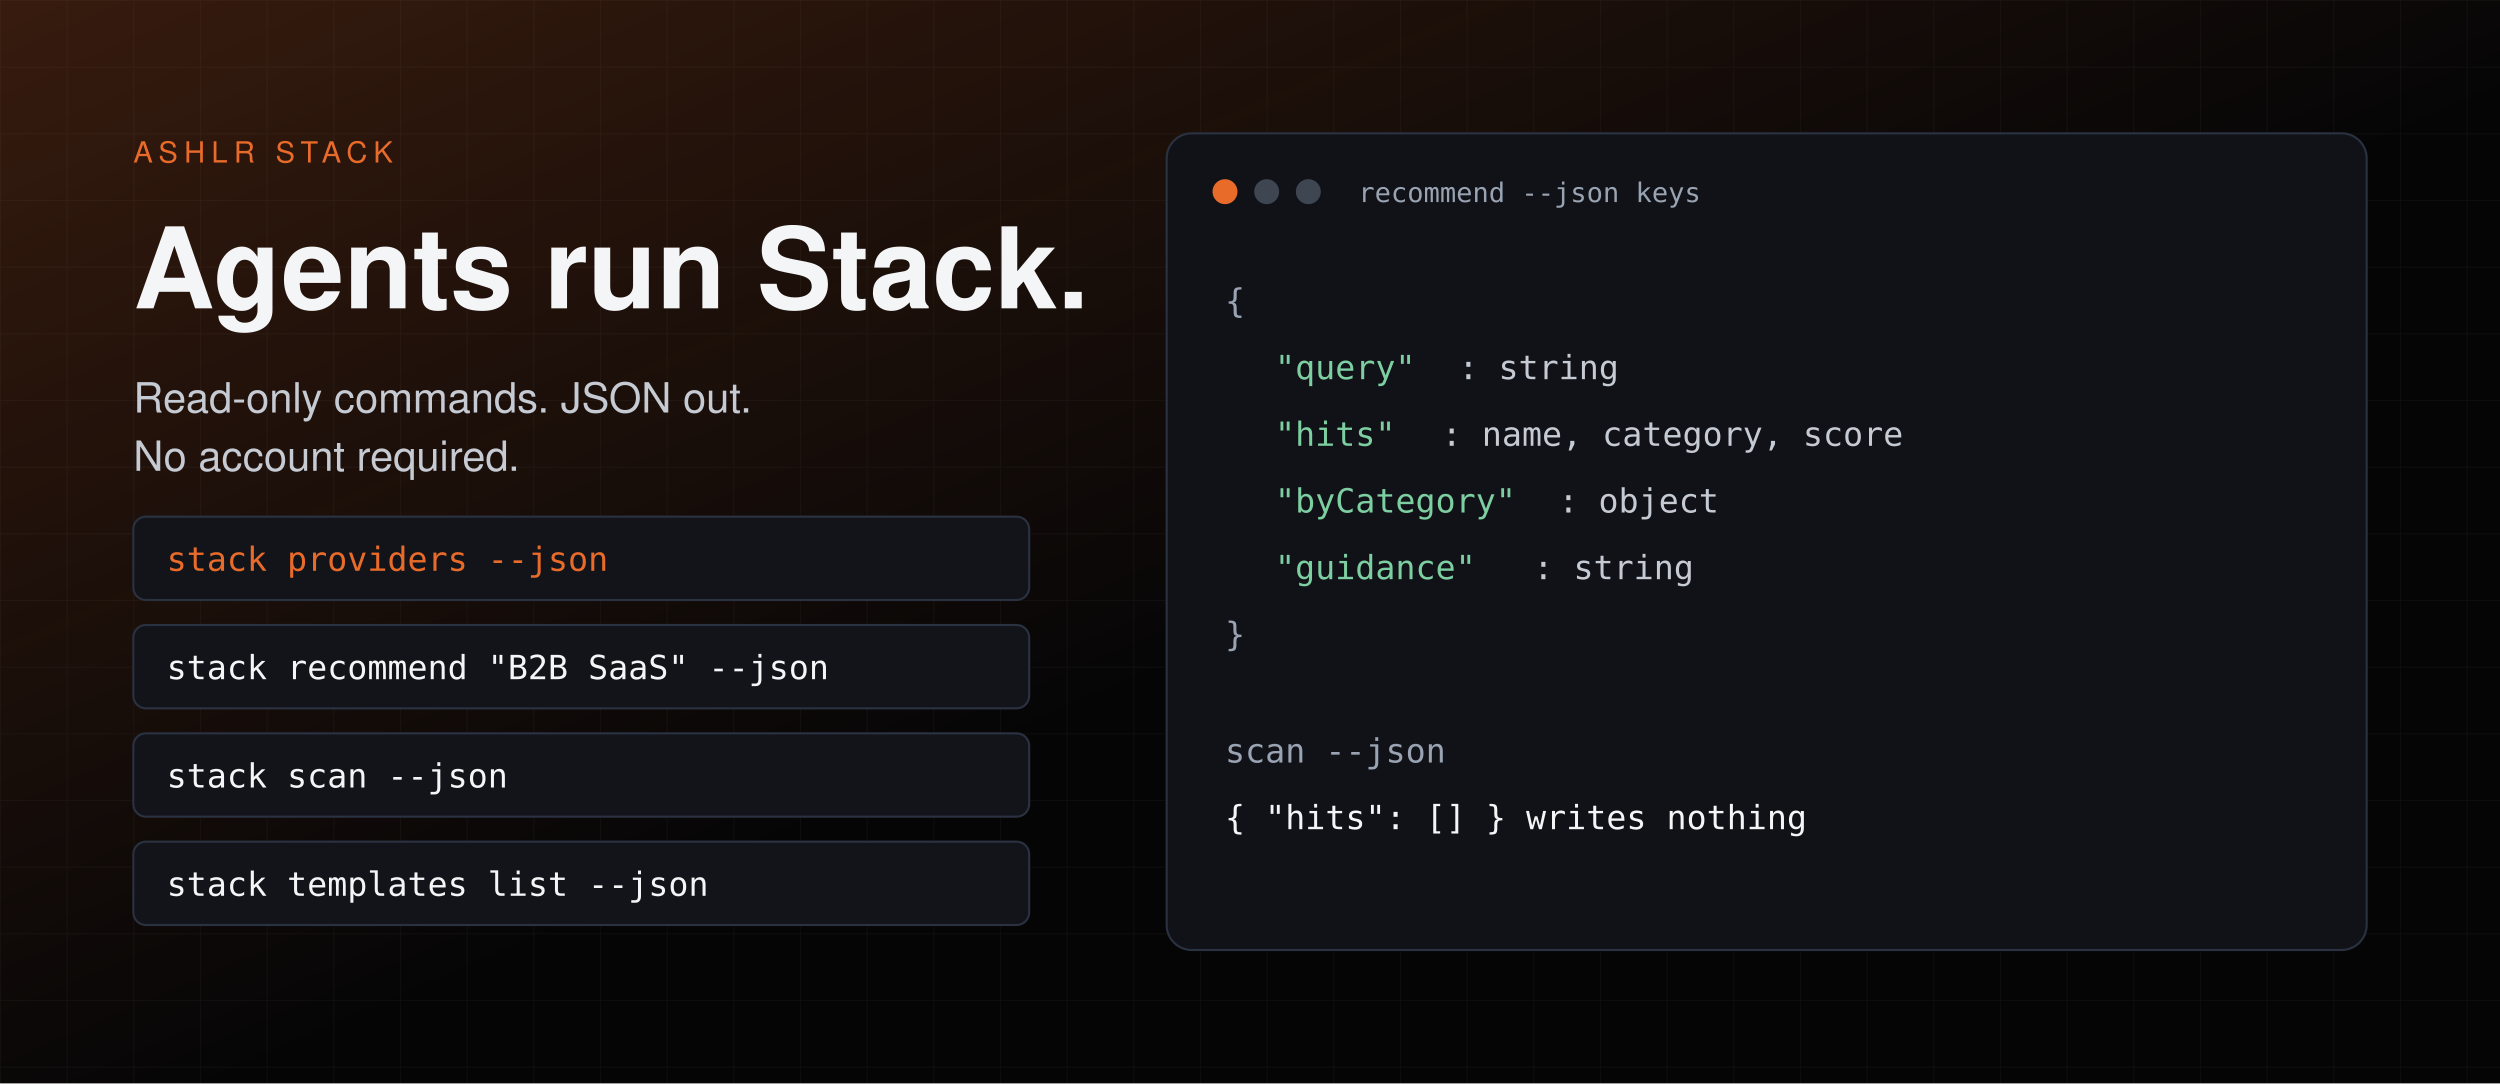
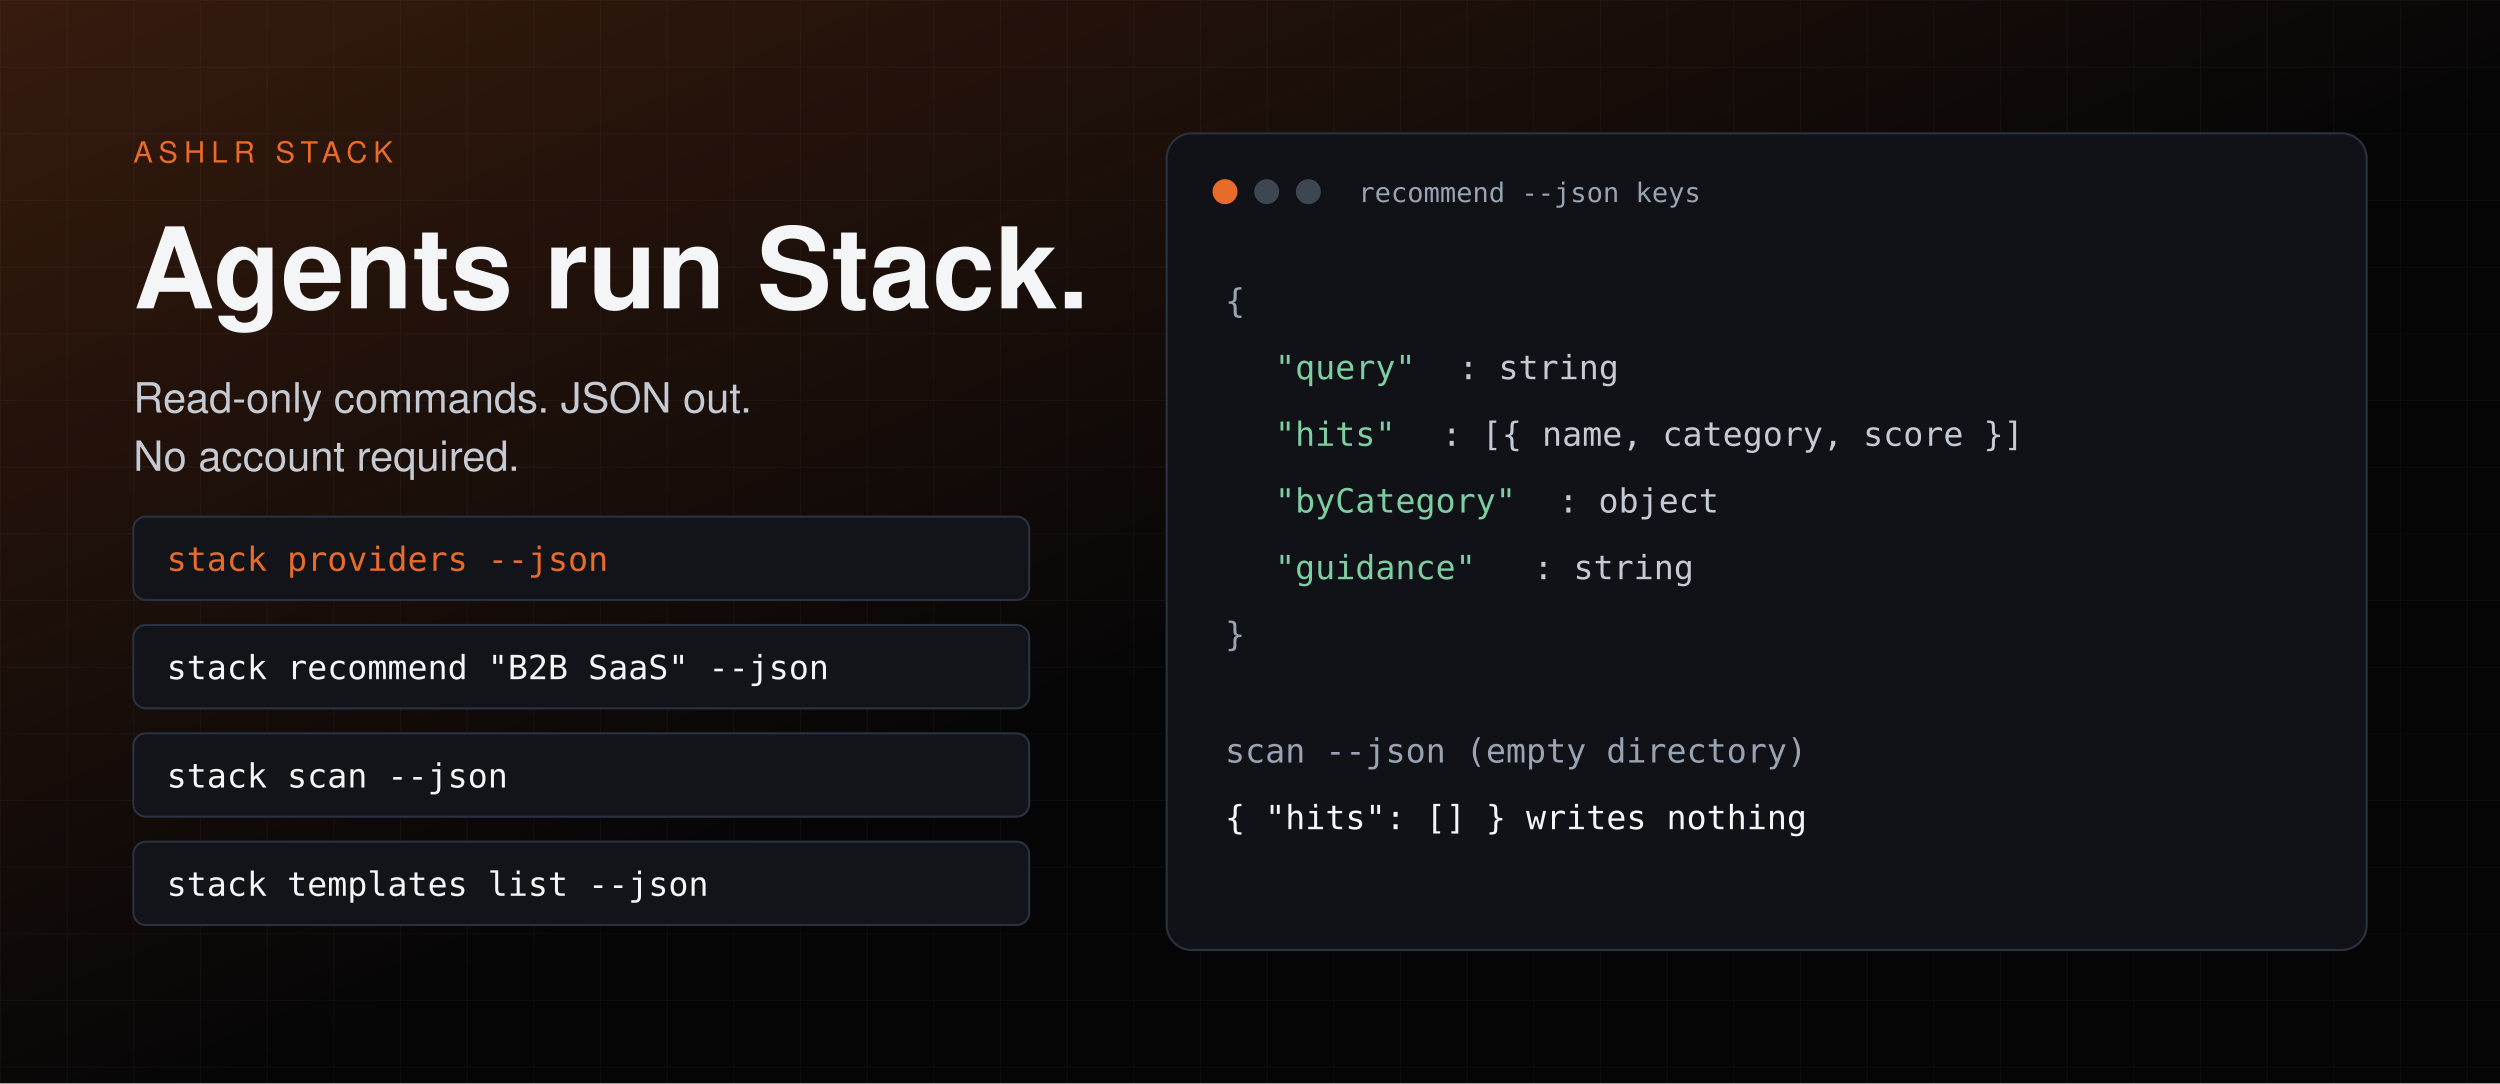
<svg xmlns="http://www.w3.org/2000/svg" width="1200" height="520" viewBox="0 0 1200 520" role="img" aria-labelledby="heroTitle heroDesc">
  <defs>
    <linearGradient id="fade" x1="0" y1="0" x2="1" y2="1">
      <stop offset="0%" stop-color="#e96b2a" stop-opacity="0.22" />
      <stop offset="55%" stop-color="#e96b2a" stop-opacity="0" />
    </linearGradient>
    <pattern id="grid" width="32" height="32" patternUnits="userSpaceOnUse">
      <path d="M32 0H0V32" fill="none" stroke="#ffffff" stroke-opacity="0.035" stroke-width="1" />
    </pattern>
  </defs>
  <rect width="1200" height="520" fill="#050506" />
  <rect width="1200" height="520" fill="url(#grid)" />
  <rect width="1200" height="520" fill="url(#fade)" />
  <text x="64" y="78" fill="#e96b2a" font-family="ui-sans-serif, system-ui, Segoe UI, Helvetica, Arial, sans-serif" font-size="14" letter-spacing="3">ASHLR STACK</text>
  <text x="64" y="148" fill="#f4f5f7" font-family="ui-sans-serif, system-ui, Segoe UI, Helvetica, Arial, sans-serif" font-size="54" font-weight="650">Agents run Stack.</text>
  <text x="64" y="198" fill="#c5cad3" font-family="ui-sans-serif, system-ui, Segoe UI, Helvetica, Arial, sans-serif" font-size="20">Read-only commands. JSON out.</text>
  <text x="64" y="226" fill="#c5cad3" font-family="ui-sans-serif, system-ui, Segoe UI, Helvetica, Arial, sans-serif" font-size="20">No account required.</text>
  <g font-family="ui-monospace, SFMono-Regular, Menlo, Consolas, monospace" font-size="16">
    <rect x="64" y="248" width="430" height="40" rx="6" fill="#12141a" stroke="#2a3140" />
    <text x="80" y="274" fill="#e96b2a">stack providers --json</text>
    <rect x="64" y="300" width="430" height="40" rx="6" fill="#12141a" stroke="#2a3140" />
    <text x="80" y="326" fill="#f4f5f7">stack recommend "B2B SaaS" --json</text>
    <rect x="64" y="352" width="430" height="40" rx="6" fill="#12141a" stroke="#2a3140" />
    <text x="80" y="378" fill="#f4f5f7">stack scan --json</text>
    <rect x="64" y="404" width="430" height="40" rx="6" fill="#12141a" stroke="#2a3140" />
    <text x="80" y="430" fill="#f4f5f7">stack templates list --json</text>
  </g>
  <rect x="560" y="64" width="576" height="392" rx="12" fill="#101218" stroke="#2a3140" />
  <circle cx="588" cy="92" r="6" fill="#e96b2a" />
  <circle cx="608" cy="92" r="6" fill="#3e4651" />
  <circle cx="628" cy="92" r="6" fill="#3e4651" />
  <text x="652" y="97" fill="#9aa3b2" font-family="ui-monospace, SFMono-Regular, Menlo, Consolas, monospace" font-size="13">recommend --json keys</text>
  <g font-family="ui-monospace, SFMono-Regular, Menlo, Consolas, monospace" font-size="16">
    <text x="588" y="150" fill="#9aa3b2">{</text>
    <text x="612" y="182" fill="#7dcea0">"query"</text>
    <text x="700" y="182" fill="#c5cad3">: string</text>
    <text x="612" y="214" fill="#7dcea0">"hits"</text>
-     <text x="692" y="214" fill="#c5cad3">: name, category, score</text>
+     <text x="692" y="214" fill="#c5cad3">: [{ name, category, score }]</text>
    <text x="612" y="246" fill="#7dcea0">"byCategory"</text>
    <text x="748" y="246" fill="#c5cad3">: object</text>
    <text x="612" y="278" fill="#7dcea0">"guidance"</text>
    <text x="736" y="278" fill="#c5cad3">: string</text>
    <text x="588" y="310" fill="#9aa3b2">}</text>
-     <text x="588" y="366" fill="#9aa3b2">scan --json</text>
+     <text x="588" y="366" fill="#9aa3b2">scan --json (empty directory)</text>
    <text x="588" y="398" fill="#f4f5f7">{ "hits": [] }  writes nothing</text>
  </g>
</svg>
